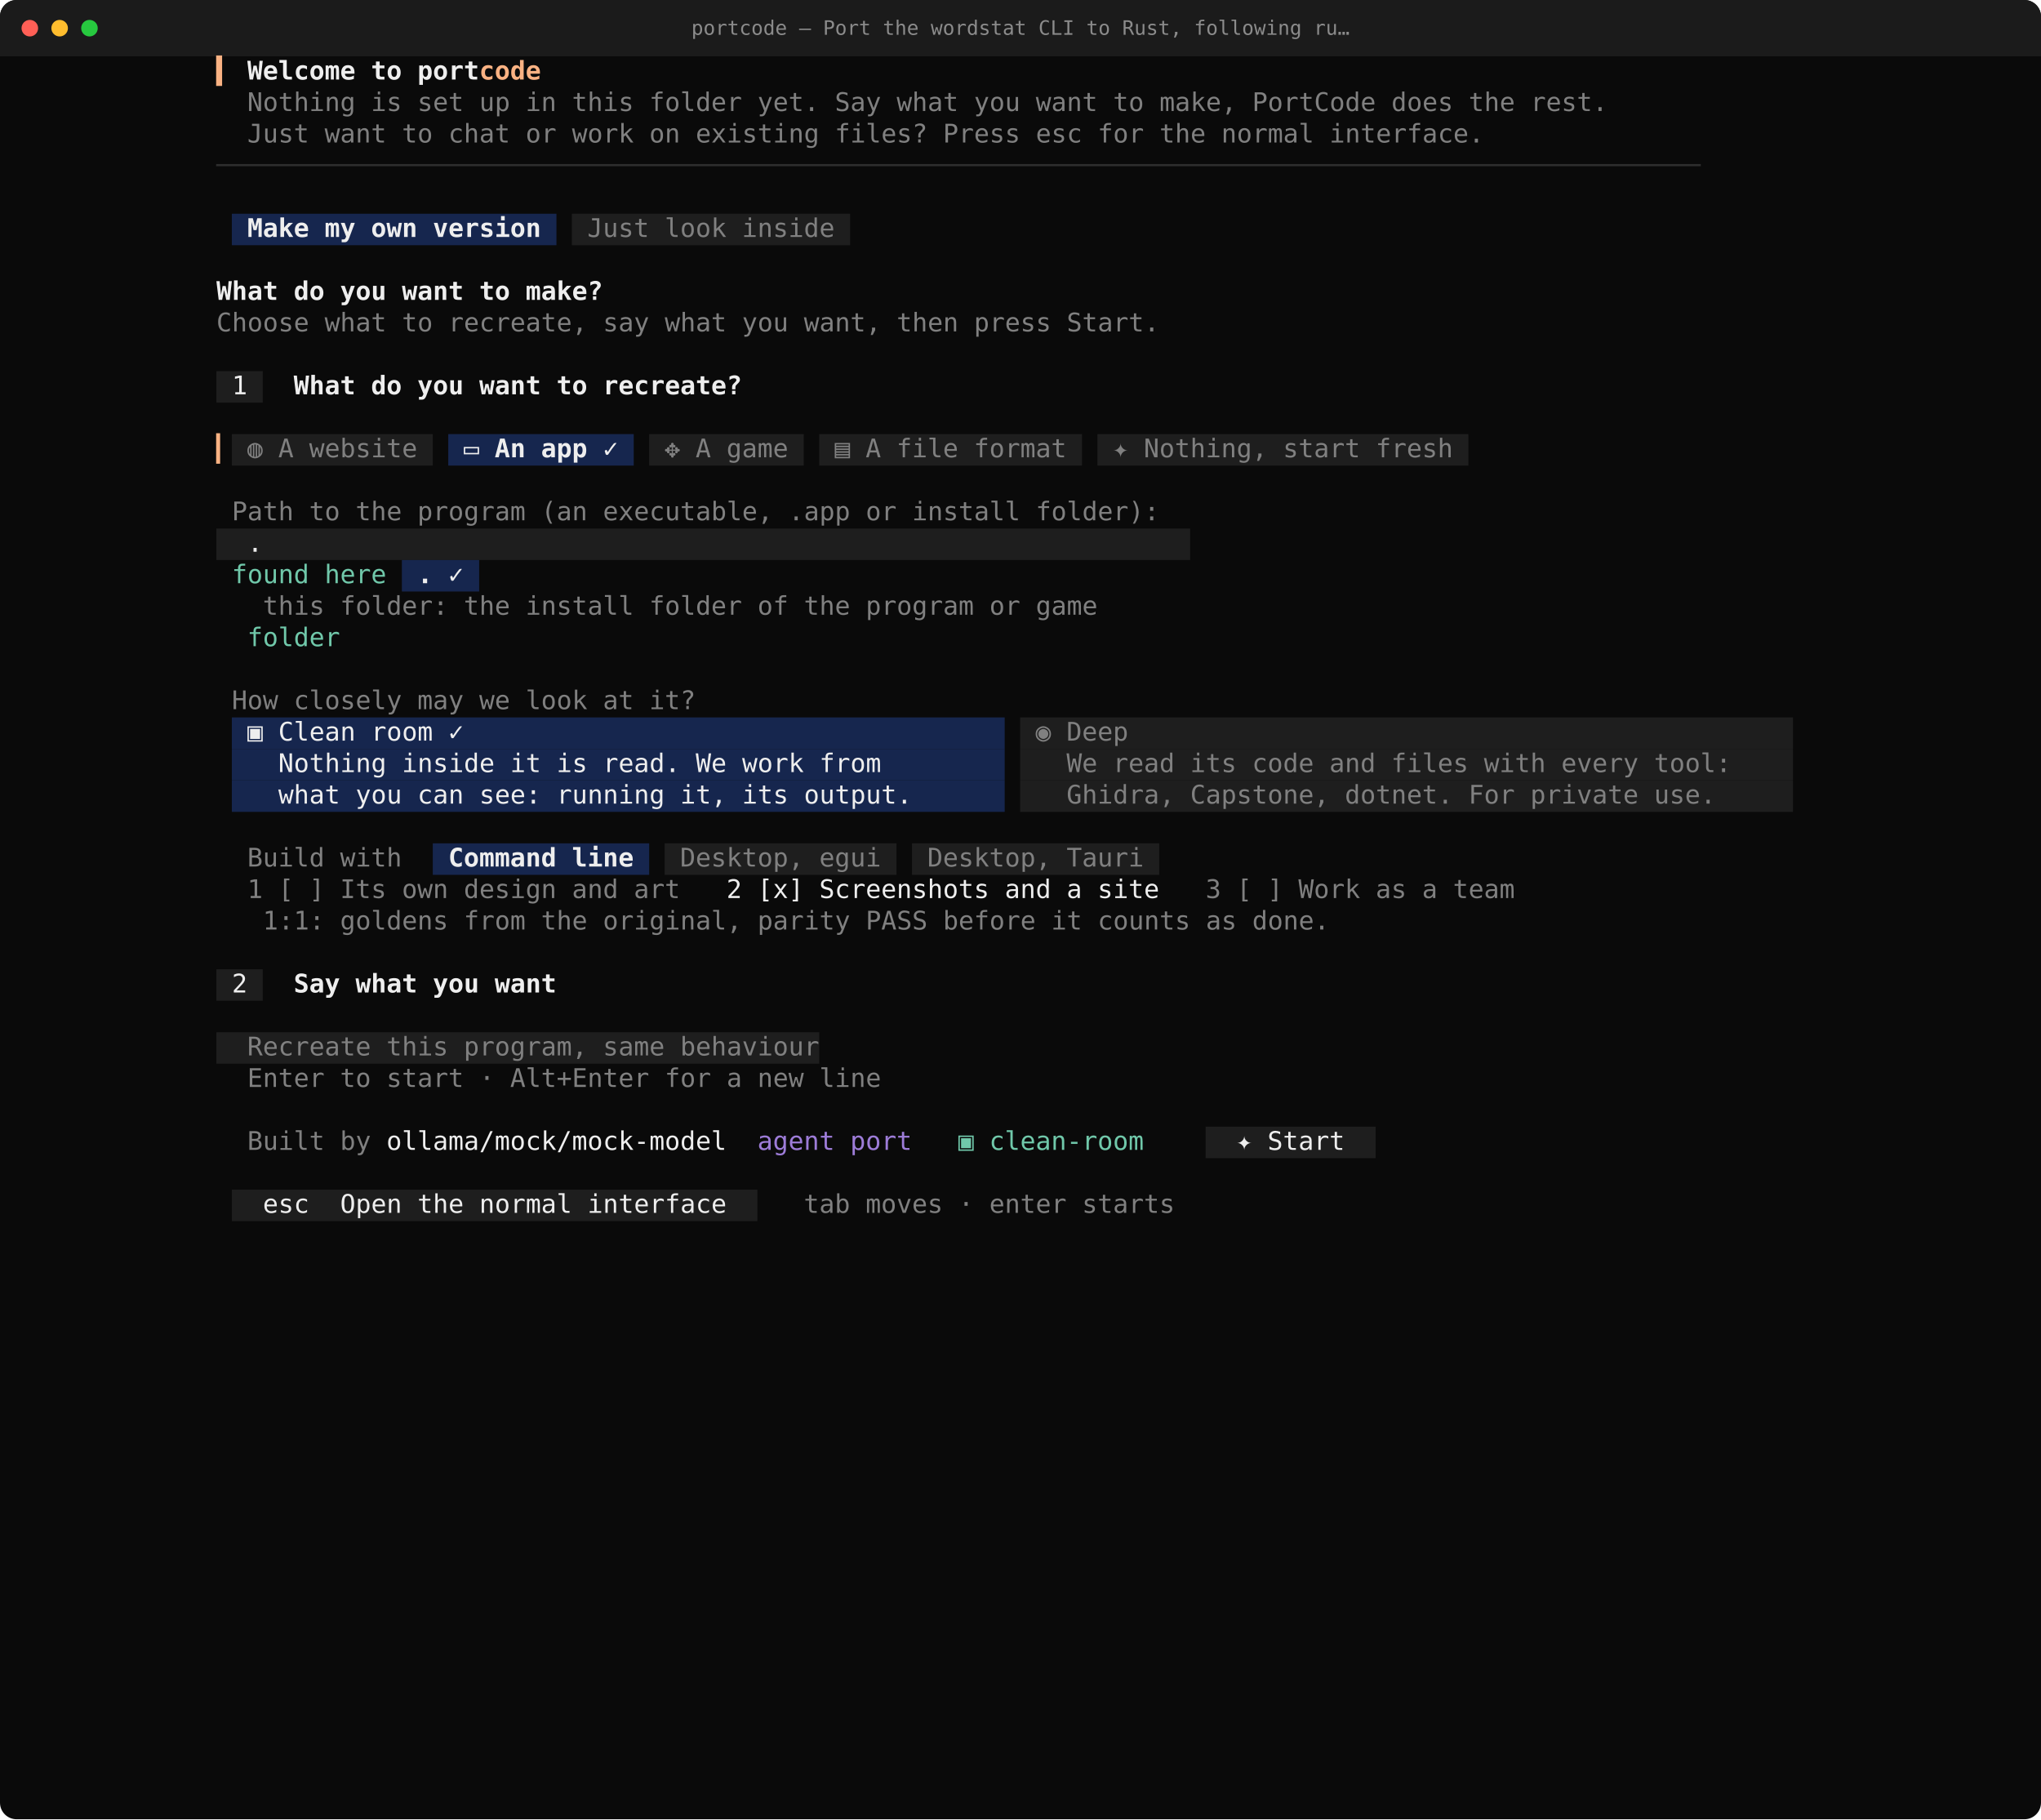
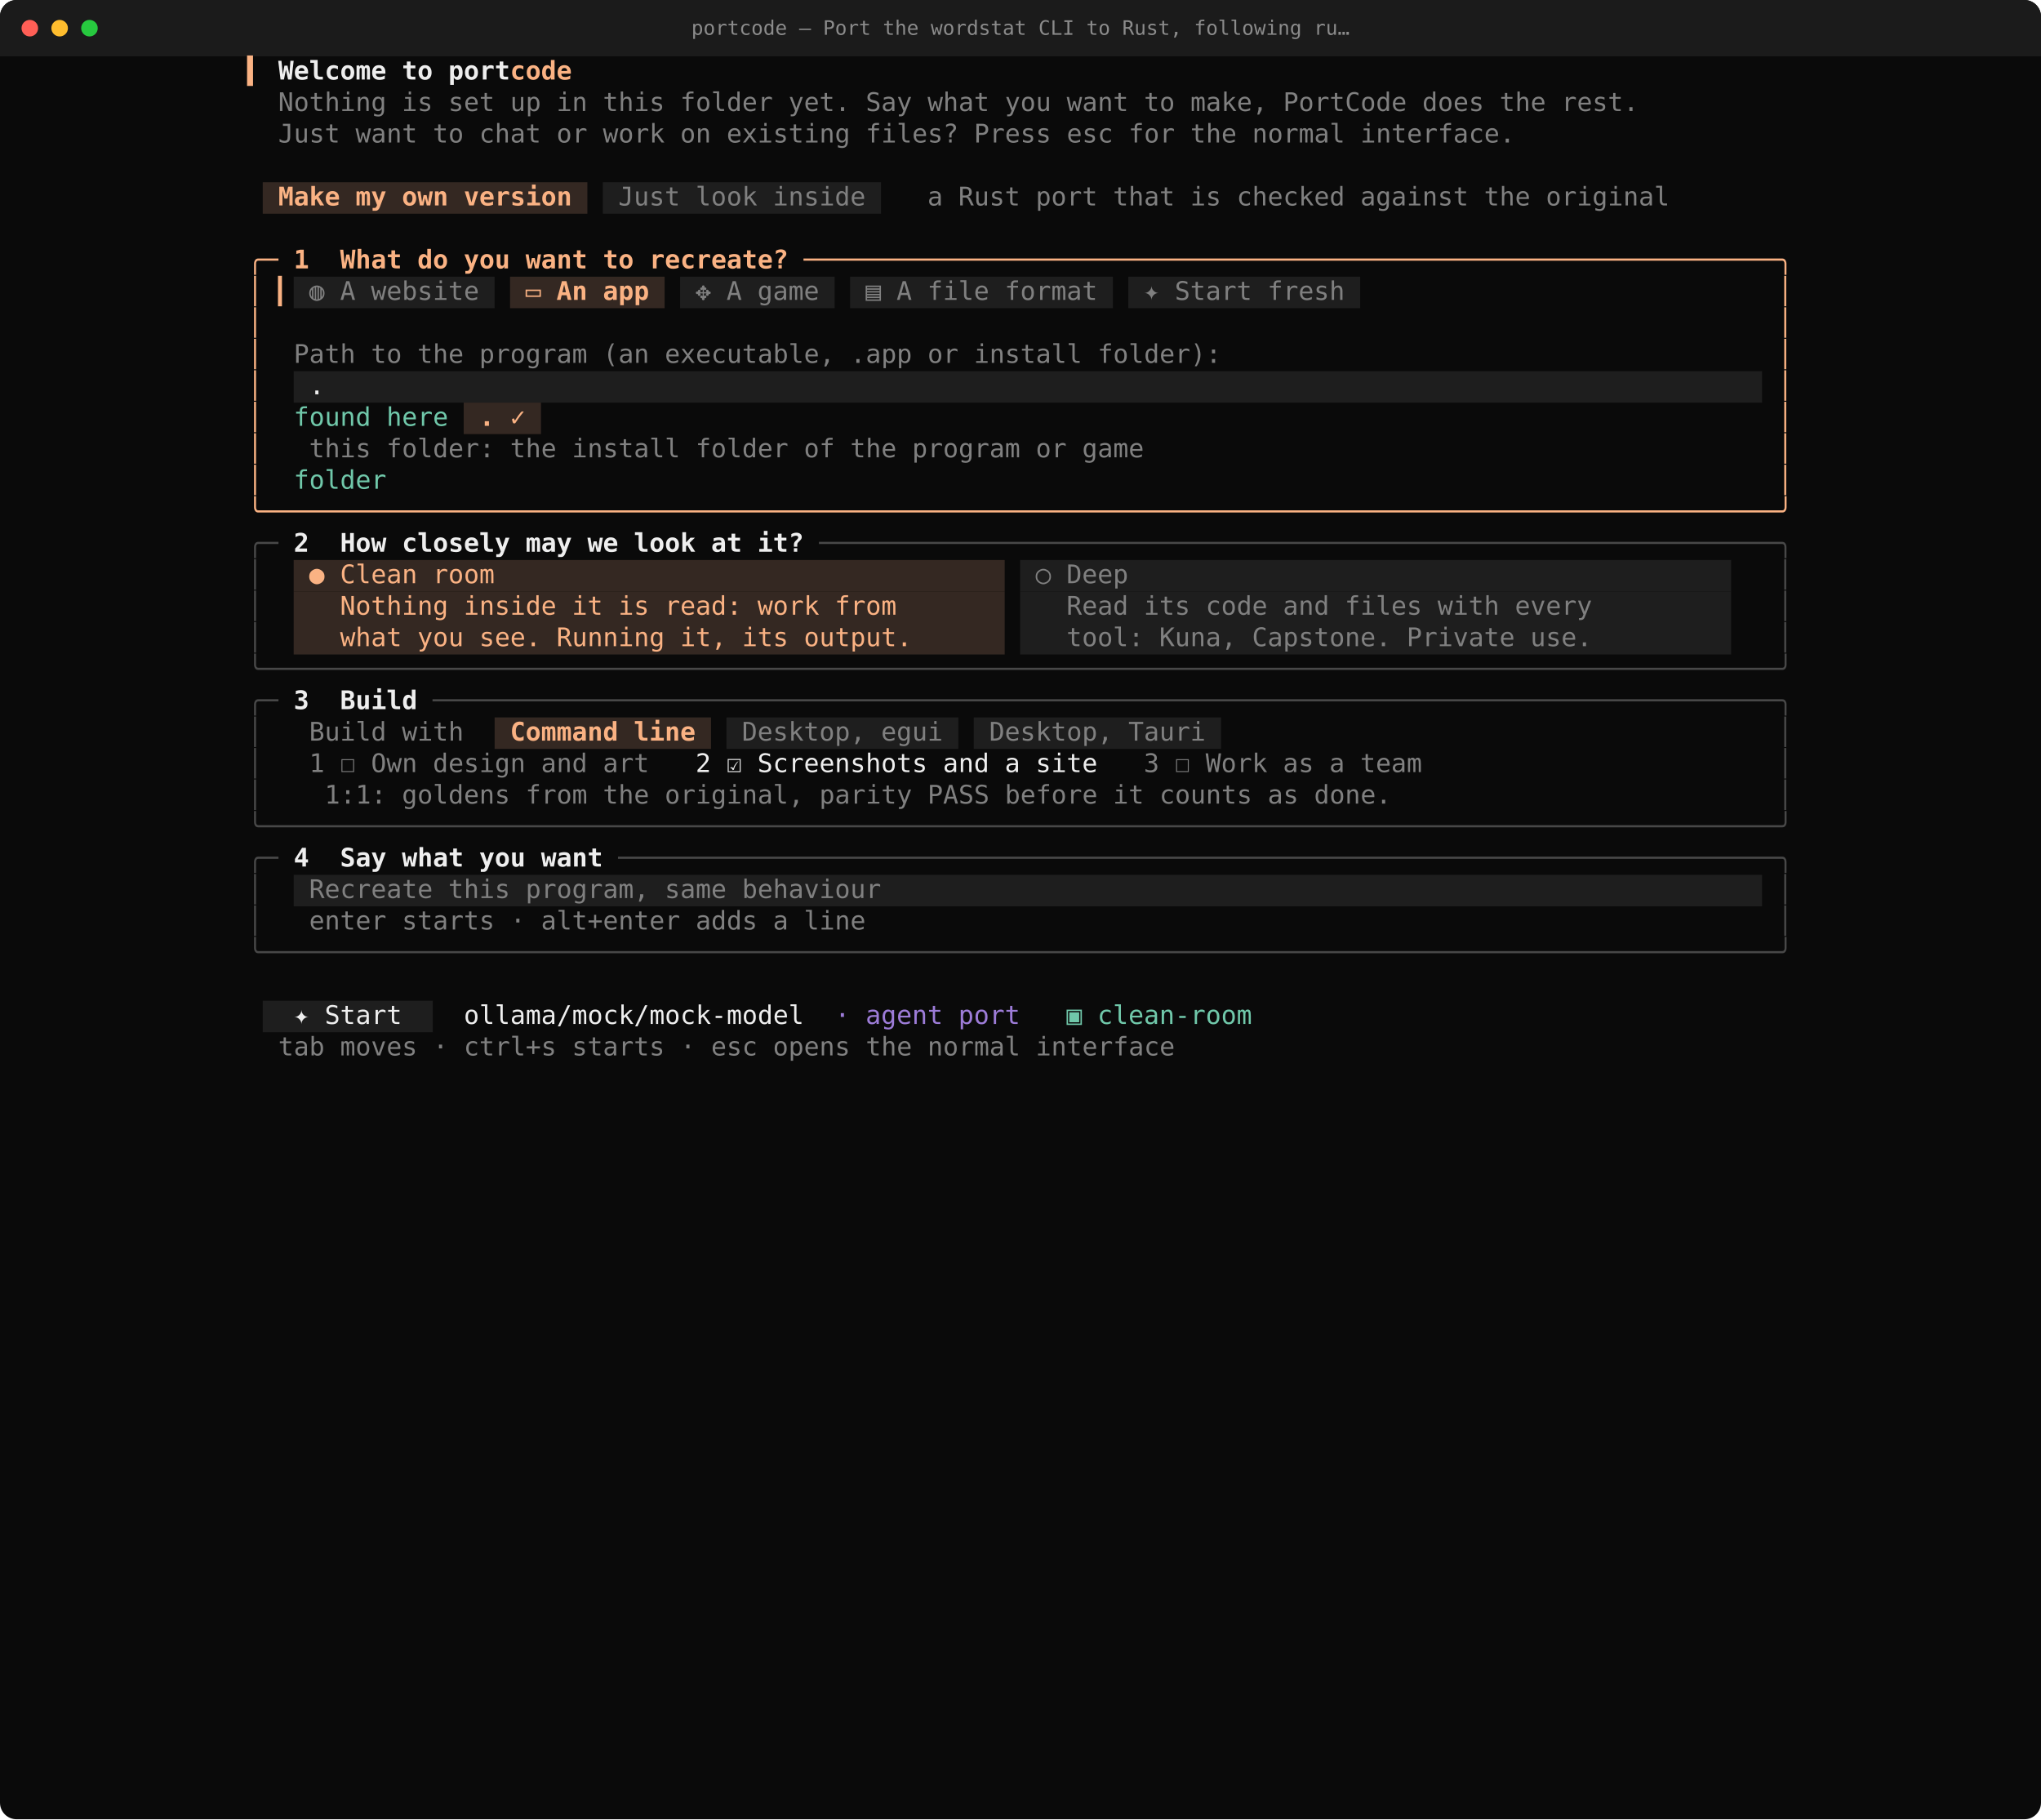
<svg xmlns="http://www.w3.org/2000/svg" width="1232" height="1098" viewBox="0 0 1232 1098" role="img" aria-label="portcode — Port the wordstat CLI to Rust, following ru…">
  <rect width="1232" height="1098" rx="10" fill="#0a0a0a" />
  <rect width="1232" height="34" rx="10" fill="#1b1b1b" />
  <rect y="24" width="1232" height="10" fill="#1b1b1b" />
  <circle cx="18" cy="17" r="5" fill="#ff5f56" />
  <circle cx="36" cy="17" r="5" fill="#ffbd2e" />
  <circle cx="54" cy="17" r="5" fill="#27c93f" />
  <text x="616" y="21" fill="#8b8b8b" font-family="ui-monospace,Menlo,monospace" font-size="12" text-anchor="middle">portcode — Port the wordstat CLI to Rust, following ru…</text>
-   <rect x="139.95" y="129.00" width="195.93" height="19" fill="#16264e" />
-   <rect x="345.21" y="129.00" width="167.94" height="19" fill="#1e1e1e" />
-   <rect x="130.62" y="224.00" width="27.99" height="19" fill="#1e1e1e" />
-   <rect x="139.95" y="262.00" width="121.29" height="19" fill="#1e1e1e" />
-   <rect x="270.57" y="262.00" width="111.96" height="19" fill="#16264e" />
-   <rect x="391.86" y="262.00" width="93.30" height="19" fill="#1e1e1e" />
-   <rect x="494.49" y="262.00" width="158.61" height="19" fill="#1e1e1e" />
-   <rect x="662.43" y="262.00" width="223.92" height="19" fill="#1e1e1e" />
-   <rect x="130.62" y="319.00" width="587.79" height="19" fill="#1e1e1e" />
-   <rect x="242.58" y="338.00" width="46.65" height="19" fill="#16264e" />
-   <rect x="139.95" y="433.00" width="466.50" height="19" fill="#16264e" />
-   <rect x="615.78" y="433.00" width="466.50" height="19" fill="#1e1e1e" />
-   <rect x="139.95" y="452.00" width="466.50" height="19" fill="#16264e" />
-   <rect x="615.78" y="452.00" width="466.50" height="19" fill="#1e1e1e" />
-   <rect x="139.95" y="471.00" width="466.50" height="19" fill="#16264e" />
-   <rect x="615.78" y="471.00" width="466.50" height="19" fill="#1e1e1e" />
-   <rect x="261.24" y="509.00" width="130.62" height="19" fill="#16264e" />
-   <rect x="401.19" y="509.00" width="139.95" height="19" fill="#1e1e1e" />
-   <rect x="550.47" y="509.00" width="149.28" height="19" fill="#1e1e1e" />
-   <rect x="130.62" y="585.00" width="27.99" height="19" fill="#1e1e1e" />
-   <rect x="130.62" y="623.00" width="363.87" height="19" fill="#1e1e1e" />
-   <rect x="727.74" y="680.00" width="102.63" height="19" fill="#1e1e1e" />
-   <rect x="139.95" y="718.00" width="317.22" height="19" fill="#1e1e1e" />
+   <rect x="158.61" y="110.00" width="195.93" height="19" fill="#342822" />
+   <rect x="363.87" y="110.00" width="167.94" height="19" fill="#1e1e1e" />
+   <rect x="177.27" y="167.00" width="121.29" height="19" fill="#1e1e1e" />
+   <rect x="307.89" y="167.00" width="93.30" height="19" fill="#342822" />
+   <rect x="410.52" y="167.00" width="93.30" height="19" fill="#1e1e1e" />
+   <rect x="513.15" y="167.00" width="158.61" height="19" fill="#1e1e1e" />
+   <rect x="681.09" y="167.00" width="139.95" height="19" fill="#1e1e1e" />
+   <rect x="177.27" y="224.00" width="886.35" height="19" fill="#1e1e1e" />
+   <rect x="279.90" y="243.00" width="46.65" height="19" fill="#342822" />
+   <rect x="177.27" y="338.00" width="429.18" height="19" fill="#342822" />
+   <rect x="615.78" y="338.00" width="429.18" height="19" fill="#1e1e1e" />
+   <rect x="177.27" y="357.00" width="429.18" height="19" fill="#342822" />
+   <rect x="615.78" y="357.00" width="429.18" height="19" fill="#1e1e1e" />
+   <rect x="177.27" y="376.00" width="429.18" height="19" fill="#342822" />
+   <rect x="615.78" y="376.00" width="429.18" height="19" fill="#1e1e1e" />
+   <rect x="298.56" y="433.00" width="130.62" height="19" fill="#342822" />
+   <rect x="438.51" y="433.00" width="139.95" height="19" fill="#1e1e1e" />
+   <rect x="587.79" y="433.00" width="149.28" height="19" fill="#1e1e1e" />
+   <rect x="177.27" y="528.00" width="886.35" height="19" fill="#1e1e1e" />
+   <rect x="158.61" y="604.00" width="102.63" height="19" fill="#1e1e1e" />
  <g font-family="ui-monospace,SFMono-Regular,Menlo,Consolas,'DejaVu Sans Mono',monospace" font-size="15.5" xml:space="preserve">
-     <text x="130.62" y="48.00" fill="#fab283" textLength="9.33" lengthAdjust="spacingAndGlyphs">▍</text>
-     <text x="139.95" y="48.00" fill="#eeeeee" textLength="149.28" lengthAdjust="spacingAndGlyphs" font-weight="700"> Welcome to port</text>
-     <text x="289.23" y="48.00" fill="#fab283" textLength="37.32" lengthAdjust="spacingAndGlyphs" font-weight="700">code</text>
-     <text x="130.62" y="67.00" fill="#808080" textLength="839.70" lengthAdjust="spacingAndGlyphs">  Nothing is set up in this folder yet. Say what you want to make, PortCode does the rest.</text>
-     <text x="130.62" y="86.00" fill="#808080" textLength="765.06" lengthAdjust="spacingAndGlyphs">  Just want to chat or work on existing files? Press esc for the normal interface.</text>
-     <text x="130.62" y="105.00" fill="#2e2e2e" textLength="895.68" lengthAdjust="spacingAndGlyphs">────────────────────────────────────────────────────────────────────────────────────────────────</text>
-     <text x="139.95" y="143.00" fill="#eeeeee" textLength="195.93" lengthAdjust="spacingAndGlyphs" font-weight="700"> Make my own version </text>
-     <text x="345.21" y="143.00" fill="#808080" textLength="167.94" lengthAdjust="spacingAndGlyphs"> Just look inside </text>
-     <text x="130.62" y="181.00" fill="#eeeeee" textLength="233.25" lengthAdjust="spacingAndGlyphs" font-weight="700">What do you want to make?</text>
-     <text x="130.62" y="200.00" fill="#808080" textLength="569.13" lengthAdjust="spacingAndGlyphs">Choose what to recreate, say what you want, then press Start.</text>
-     <text x="0.00" y="238.00" fill="#eeeeee" textLength="158.61" lengthAdjust="spacingAndGlyphs">               1 </text>
-     <text x="158.61" y="238.00" fill="#eeeeee" textLength="289.23" lengthAdjust="spacingAndGlyphs" font-weight="700">  What do you want to recreate?</text>
-     <text x="130.62" y="276.00" fill="#fab283" textLength="9.33" lengthAdjust="spacingAndGlyphs">▎</text>
-     <text x="139.95" y="276.00" fill="#808080" textLength="121.29" lengthAdjust="spacingAndGlyphs"> ◍ A website </text>
-     <text x="270.57" y="276.00" fill="#eeeeee" textLength="111.96" lengthAdjust="spacingAndGlyphs" font-weight="700"> ▭ An app ✓ </text>
-     <text x="391.86" y="276.00" fill="#808080" textLength="93.30" lengthAdjust="spacingAndGlyphs"> ✥ A game </text>
-     <text x="494.49" y="276.00" fill="#808080" textLength="158.61" lengthAdjust="spacingAndGlyphs"> ▤ A file format </text>
-     <text x="662.43" y="276.00" fill="#808080" textLength="223.92" lengthAdjust="spacingAndGlyphs"> ✦ Nothing, start fresh </text>
-     <text x="130.62" y="314.00" fill="#808080" textLength="569.13" lengthAdjust="spacingAndGlyphs"> Path to the program (an executable, .app or install folder):</text>
-     <text x="0.00" y="333.00" fill="#eeeeee" textLength="1231.56" lengthAdjust="spacingAndGlyphs">                .                                                                                                                   </text>
-     <text x="130.62" y="352.00" fill="#70c8aa" textLength="111.96" lengthAdjust="spacingAndGlyphs"> found here </text>
-     <text x="242.58" y="352.00" fill="#eeeeee" textLength="46.65" lengthAdjust="spacingAndGlyphs" font-weight="700"> . ✓ </text>
-     <text x="130.62" y="371.00" fill="#808080" textLength="531.81" lengthAdjust="spacingAndGlyphs">   this folder: the install folder of the program or game</text>
-     <text x="130.62" y="390.00" fill="#70c8aa" textLength="74.64" lengthAdjust="spacingAndGlyphs">  folder</text>
-     <text x="130.62" y="428.00" fill="#808080" textLength="289.23" lengthAdjust="spacingAndGlyphs"> How closely may we look at it?</text>
-     <text x="0.00" y="447.00" fill="#eeeeee" textLength="615.78" lengthAdjust="spacingAndGlyphs">                ▣ Clean room ✓                                    </text>
-     <text x="615.78" y="447.00" fill="#808080" textLength="466.50" lengthAdjust="spacingAndGlyphs"> ◉ Deep                                           </text>
-     <text x="0.00" y="466.00" fill="#eeeeee" textLength="615.78" lengthAdjust="spacingAndGlyphs">                  Nothing inside it is read. We work from         </text>
-     <text x="615.78" y="466.00" fill="#808080" textLength="466.50" lengthAdjust="spacingAndGlyphs">   We read its code and files with every tool:    </text>
-     <text x="0.00" y="485.00" fill="#eeeeee" textLength="615.78" lengthAdjust="spacingAndGlyphs">                  what you can see: running it, its output.       </text>
-     <text x="615.78" y="485.00" fill="#808080" textLength="466.50" lengthAdjust="spacingAndGlyphs">   Ghidra, Capstone, dotnet. For private use.     </text>
-     <text x="139.95" y="523.00" fill="#808080" textLength="121.29" lengthAdjust="spacingAndGlyphs"> Build with  </text>
-     <text x="261.24" y="523.00" fill="#eeeeee" textLength="130.62" lengthAdjust="spacingAndGlyphs" font-weight="700"> Command line </text>
-     <text x="401.19" y="523.00" fill="#808080" textLength="139.95" lengthAdjust="spacingAndGlyphs"> Desktop, egui </text>
-     <text x="550.47" y="523.00" fill="#808080" textLength="149.28" lengthAdjust="spacingAndGlyphs"> Desktop, Tauri </text>
-     <text x="139.95" y="542.00" fill="#808080" textLength="279.90" lengthAdjust="spacingAndGlyphs"> 1 [ ] Its own design and art </text>
-     <text x="419.85" y="542.00" fill="#eeeeee" textLength="289.23" lengthAdjust="spacingAndGlyphs">  2 [x] Screenshots and a site </text>
-     <text x="709.08" y="542.00" fill="#808080" textLength="214.59" lengthAdjust="spacingAndGlyphs">  3 [ ] Work as a team </text>
-     <text x="130.62" y="561.00" fill="#808080" textLength="671.76" lengthAdjust="spacingAndGlyphs">   1:1: goldens from the original, parity PASS before it counts as done.</text>
-     <text x="0.00" y="599.00" fill="#eeeeee" textLength="158.61" lengthAdjust="spacingAndGlyphs">               2 </text>
-     <text x="158.61" y="599.00" fill="#eeeeee" textLength="177.27" lengthAdjust="spacingAndGlyphs" font-weight="700">  Say what you want</text>
-     <text x="139.95" y="637.00" fill="#808080" textLength="354.54" lengthAdjust="spacingAndGlyphs"> Recreate this program, same behaviour</text>
-     <text x="130.62" y="656.00" fill="#808080" textLength="401.19" lengthAdjust="spacingAndGlyphs">  Enter to start · Alt+Enter for a new line</text>
-     <text x="139.95" y="694.00" fill="#808080" textLength="93.30" lengthAdjust="spacingAndGlyphs"> Built by </text>
-     <text x="233.25" y="694.00" fill="#eeeeee" textLength="205.26" lengthAdjust="spacingAndGlyphs">ollama/mock/mock-model</text>
-     <text x="438.51" y="694.00" fill="#9d7cd8" textLength="130.62" lengthAdjust="spacingAndGlyphs">  agent port  </text>
-     <text x="569.13" y="694.00" fill="#70c8aa" textLength="130.62" lengthAdjust="spacingAndGlyphs"> ▣ clean-room </text>
-     <text x="699.75" y="694.00" fill="#eeeeee" textLength="531.81" lengthAdjust="spacingAndGlyphs">     ✦ Start                                             </text>
-     <text x="0.00" y="732.00" fill="#eeeeee" textLength="457.17" lengthAdjust="spacingAndGlyphs">                 esc  Open the normal interface  </text>
-     <text x="457.17" y="732.00" fill="#808080" textLength="251.91" lengthAdjust="spacingAndGlyphs">   tab moves · enter starts</text>
+     <text x="149.28" y="48.00" fill="#fab283" textLength="9.33" lengthAdjust="spacingAndGlyphs">▍</text>
+     <text x="158.61" y="48.00" fill="#eeeeee" textLength="149.28" lengthAdjust="spacingAndGlyphs" font-weight="700"> Welcome to port</text>
+     <text x="307.89" y="48.00" fill="#fab283" textLength="37.32" lengthAdjust="spacingAndGlyphs" font-weight="700">code</text>
+     <text x="149.28" y="67.00" fill="#808080" textLength="839.70" lengthAdjust="spacingAndGlyphs">  Nothing is set up in this folder yet. Say what you want to make, PortCode does the rest.</text>
+     <text x="149.28" y="86.00" fill="#808080" textLength="765.06" lengthAdjust="spacingAndGlyphs">  Just want to chat or work on existing files? Press esc for the normal interface.</text>
+     <text x="158.61" y="124.00" fill="#fab283" textLength="195.93" lengthAdjust="spacingAndGlyphs" font-weight="700"> Make my own version </text>
+     <text x="363.87" y="124.00" fill="#808080" textLength="643.77" lengthAdjust="spacingAndGlyphs"> Just look inside    a Rust port that is checked against the original</text>
+     <text x="149.28" y="162.00" fill="#fab283" textLength="18.66" lengthAdjust="spacingAndGlyphs">╭─</text>
+     <text x="167.94" y="162.00" fill="#fab283" textLength="317.22" lengthAdjust="spacingAndGlyphs" font-weight="700"> 1  What do you want to recreate? </text>
+     <text x="485.16" y="162.00" fill="#fab283" textLength="597.12" lengthAdjust="spacingAndGlyphs">───────────────────────────────────────────────────────────────╮</text>
+     <text x="149.28" y="181.00" fill="#fab283" textLength="27.99" lengthAdjust="spacingAndGlyphs">│ ▎</text>
+     <text x="177.27" y="181.00" fill="#808080" textLength="121.29" lengthAdjust="spacingAndGlyphs"> ◍ A website </text>
+     <text x="307.89" y="181.00" fill="#fab283" textLength="93.30" lengthAdjust="spacingAndGlyphs" font-weight="700"> ▭ An app </text>
+     <text x="410.52" y="181.00" fill="#808080" textLength="93.30" lengthAdjust="spacingAndGlyphs"> ✥ A game </text>
+     <text x="513.15" y="181.00" fill="#808080" textLength="158.61" lengthAdjust="spacingAndGlyphs"> ▤ A file format </text>
+     <text x="681.09" y="181.00" fill="#808080" textLength="139.95" lengthAdjust="spacingAndGlyphs"> ✦ Start fresh </text>
+     <text x="1063.62" y="181.00" fill="#fab283" textLength="18.66" lengthAdjust="spacingAndGlyphs"> │</text>
+     <text x="149.28" y="200.00" fill="#fab283" textLength="18.66" lengthAdjust="spacingAndGlyphs">│ </text>
+     <text x="1063.62" y="200.00" fill="#fab283" textLength="18.66" lengthAdjust="spacingAndGlyphs"> │</text>
+     <text x="149.28" y="219.00" fill="#fab283" textLength="18.66" lengthAdjust="spacingAndGlyphs">│ </text>
+     <text x="167.94" y="219.00" fill="#808080" textLength="569.13" lengthAdjust="spacingAndGlyphs"> Path to the program (an executable, .app or install folder):</text>
+     <text x="1063.62" y="219.00" fill="#fab283" textLength="18.66" lengthAdjust="spacingAndGlyphs"> │</text>
+     <text x="149.28" y="238.00" fill="#fab283" textLength="18.66" lengthAdjust="spacingAndGlyphs">│ </text>
+     <text x="167.94" y="238.00" fill="#eeeeee" textLength="895.68" lengthAdjust="spacingAndGlyphs">  .                                                                                             </text>
+     <text x="1063.62" y="238.00" fill="#fab283" textLength="18.66" lengthAdjust="spacingAndGlyphs"> │</text>
+     <text x="149.28" y="257.00" fill="#fab283" textLength="18.66" lengthAdjust="spacingAndGlyphs">│ </text>
+     <text x="167.94" y="257.00" fill="#70c8aa" textLength="111.96" lengthAdjust="spacingAndGlyphs"> found here </text>
+     <text x="279.90" y="257.00" fill="#fab283" textLength="46.65" lengthAdjust="spacingAndGlyphs" font-weight="700"> . ✓ </text>
+     <text x="1063.62" y="257.00" fill="#fab283" textLength="18.66" lengthAdjust="spacingAndGlyphs"> │</text>
+     <text x="149.28" y="276.00" fill="#fab283" textLength="18.66" lengthAdjust="spacingAndGlyphs">│ </text>
+     <text x="167.94" y="276.00" fill="#808080" textLength="522.48" lengthAdjust="spacingAndGlyphs">  this folder: the install folder of the program or game</text>
+     <text x="1063.62" y="276.00" fill="#fab283" textLength="18.66" lengthAdjust="spacingAndGlyphs"> │</text>
+     <text x="149.28" y="295.00" fill="#fab283" textLength="18.66" lengthAdjust="spacingAndGlyphs">│ </text>
+     <text x="167.94" y="295.00" fill="#70c8aa" textLength="65.31" lengthAdjust="spacingAndGlyphs"> folder</text>
+     <text x="1063.62" y="295.00" fill="#fab283" textLength="18.66" lengthAdjust="spacingAndGlyphs"> │</text>
+     <text x="149.28" y="314.00" fill="#fab283" textLength="933.00" lengthAdjust="spacingAndGlyphs">╰──────────────────────────────────────────────────────────────────────────────────────────────────╯</text>
+     <text x="149.28" y="333.00" fill="#484848" textLength="18.66" lengthAdjust="spacingAndGlyphs">╭─</text>
+     <text x="167.94" y="333.00" fill="#eeeeee" textLength="326.55" lengthAdjust="spacingAndGlyphs" font-weight="700"> 2  How closely may we look at it? </text>
+     <text x="494.49" y="333.00" fill="#484848" textLength="587.79" lengthAdjust="spacingAndGlyphs">──────────────────────────────────────────────────────────────╮</text>
+     <text x="149.28" y="352.00" fill="#484848" textLength="18.66" lengthAdjust="spacingAndGlyphs">│ </text>
+     <text x="177.27" y="352.00" fill="#fab283" textLength="429.18" lengthAdjust="spacingAndGlyphs"> ● Clean room                                 </text>
+     <text x="615.78" y="352.00" fill="#808080" textLength="429.18" lengthAdjust="spacingAndGlyphs"> ○ Deep                                       </text>
+     <text x="1063.62" y="352.00" fill="#484848" textLength="18.66" lengthAdjust="spacingAndGlyphs"> │</text>
+     <text x="149.28" y="371.00" fill="#484848" textLength="18.66" lengthAdjust="spacingAndGlyphs">│ </text>
+     <text x="177.27" y="371.00" fill="#fab283" textLength="429.18" lengthAdjust="spacingAndGlyphs">   Nothing inside it is read: work from       </text>
+     <text x="615.78" y="371.00" fill="#808080" textLength="429.18" lengthAdjust="spacingAndGlyphs">   Read its code and files with every         </text>
+     <text x="1063.62" y="371.00" fill="#484848" textLength="18.66" lengthAdjust="spacingAndGlyphs"> │</text>
+     <text x="149.28" y="390.00" fill="#484848" textLength="18.66" lengthAdjust="spacingAndGlyphs">│ </text>
+     <text x="177.27" y="390.00" fill="#fab283" textLength="429.18" lengthAdjust="spacingAndGlyphs">   what you see. Running it, its output.      </text>
+     <text x="615.78" y="390.00" fill="#808080" textLength="429.18" lengthAdjust="spacingAndGlyphs">   tool: Kuna, Capstone. Private use.         </text>
+     <text x="1063.62" y="390.00" fill="#484848" textLength="18.66" lengthAdjust="spacingAndGlyphs"> │</text>
+     <text x="149.28" y="409.00" fill="#484848" textLength="933.00" lengthAdjust="spacingAndGlyphs">╰──────────────────────────────────────────────────────────────────────────────────────────────────╯</text>
+     <text x="149.28" y="428.00" fill="#484848" textLength="18.66" lengthAdjust="spacingAndGlyphs">╭─</text>
+     <text x="167.94" y="428.00" fill="#eeeeee" textLength="93.30" lengthAdjust="spacingAndGlyphs" font-weight="700"> 3  Build </text>
+     <text x="261.24" y="428.00" fill="#484848" textLength="821.04" lengthAdjust="spacingAndGlyphs">───────────────────────────────────────────────────────────────────────────────────────╮</text>
+     <text x="149.28" y="447.00" fill="#484848" textLength="18.66" lengthAdjust="spacingAndGlyphs">│ </text>
+     <text x="177.27" y="447.00" fill="#808080" textLength="121.29" lengthAdjust="spacingAndGlyphs"> Build with  </text>
+     <text x="298.56" y="447.00" fill="#fab283" textLength="130.62" lengthAdjust="spacingAndGlyphs" font-weight="700"> Command line </text>
+     <text x="438.51" y="447.00" fill="#808080" textLength="139.95" lengthAdjust="spacingAndGlyphs"> Desktop, egui </text>
+     <text x="587.79" y="447.00" fill="#808080" textLength="149.28" lengthAdjust="spacingAndGlyphs"> Desktop, Tauri </text>
+     <text x="1063.62" y="447.00" fill="#484848" textLength="18.66" lengthAdjust="spacingAndGlyphs"> │</text>
+     <text x="149.28" y="466.00" fill="#484848" textLength="18.66" lengthAdjust="spacingAndGlyphs">│ </text>
+     <text x="177.27" y="466.00" fill="#808080" textLength="233.25" lengthAdjust="spacingAndGlyphs"> 1 ☐ Own design and art  </text>
+     <text x="410.52" y="466.00" fill="#eeeeee" textLength="270.57" lengthAdjust="spacingAndGlyphs"> 2 ☑ Screenshots and a site  </text>
+     <text x="681.09" y="466.00" fill="#808080" textLength="195.93" lengthAdjust="spacingAndGlyphs"> 3 ☐ Work as a team  </text>
+     <text x="1063.62" y="466.00" fill="#484848" textLength="18.66" lengthAdjust="spacingAndGlyphs"> │</text>
+     <text x="149.28" y="485.00" fill="#484848" textLength="18.66" lengthAdjust="spacingAndGlyphs">│ </text>
+     <text x="167.94" y="485.00" fill="#808080" textLength="671.76" lengthAdjust="spacingAndGlyphs">   1:1: goldens from the original, parity PASS before it counts as done.</text>
+     <text x="1063.62" y="485.00" fill="#484848" textLength="18.66" lengthAdjust="spacingAndGlyphs"> │</text>
+     <text x="149.28" y="504.00" fill="#484848" textLength="933.00" lengthAdjust="spacingAndGlyphs">╰──────────────────────────────────────────────────────────────────────────────────────────────────╯</text>
+     <text x="149.28" y="523.00" fill="#484848" textLength="18.66" lengthAdjust="spacingAndGlyphs">╭─</text>
+     <text x="167.94" y="523.00" fill="#eeeeee" textLength="205.26" lengthAdjust="spacingAndGlyphs" font-weight="700"> 4  Say what you want </text>
+     <text x="373.20" y="523.00" fill="#484848" textLength="709.08" lengthAdjust="spacingAndGlyphs">───────────────────────────────────────────────────────────────────────────╮</text>
+     <text x="149.28" y="542.00" fill="#484848" textLength="18.66" lengthAdjust="spacingAndGlyphs">│ </text>
+     <text x="177.27" y="542.00" fill="#808080" textLength="354.54" lengthAdjust="spacingAndGlyphs"> Recreate this program, same behaviour</text>
+     <text x="1063.62" y="542.00" fill="#484848" textLength="18.66" lengthAdjust="spacingAndGlyphs"> │</text>
+     <text x="149.28" y="561.00" fill="#484848" textLength="18.66" lengthAdjust="spacingAndGlyphs">│ </text>
+     <text x="167.94" y="561.00" fill="#808080" textLength="354.54" lengthAdjust="spacingAndGlyphs">  enter starts · alt+enter adds a line</text>
+     <text x="1063.62" y="561.00" fill="#484848" textLength="18.66" lengthAdjust="spacingAndGlyphs"> │</text>
+     <text x="149.28" y="580.00" fill="#484848" textLength="933.00" lengthAdjust="spacingAndGlyphs">╰──────────────────────────────────────────────────────────────────────────────────────────────────╯</text>
+     <text x="0.00" y="618.00" fill="#eeeeee" textLength="485.16" lengthAdjust="spacingAndGlyphs">                   ✦ Start    ollama/mock/mock-model</text>
+     <text x="485.16" y="618.00" fill="#9d7cd8" textLength="149.28" lengthAdjust="spacingAndGlyphs">  · agent port  </text>
+     <text x="634.44" y="618.00" fill="#70c8aa" textLength="130.62" lengthAdjust="spacingAndGlyphs"> ▣ clean-room </text>
+     <text x="149.28" y="637.00" fill="#808080" textLength="559.80" lengthAdjust="spacingAndGlyphs">  tab moves · ctrl+s starts · esc opens the normal interface</text>
  </g>
</svg>
